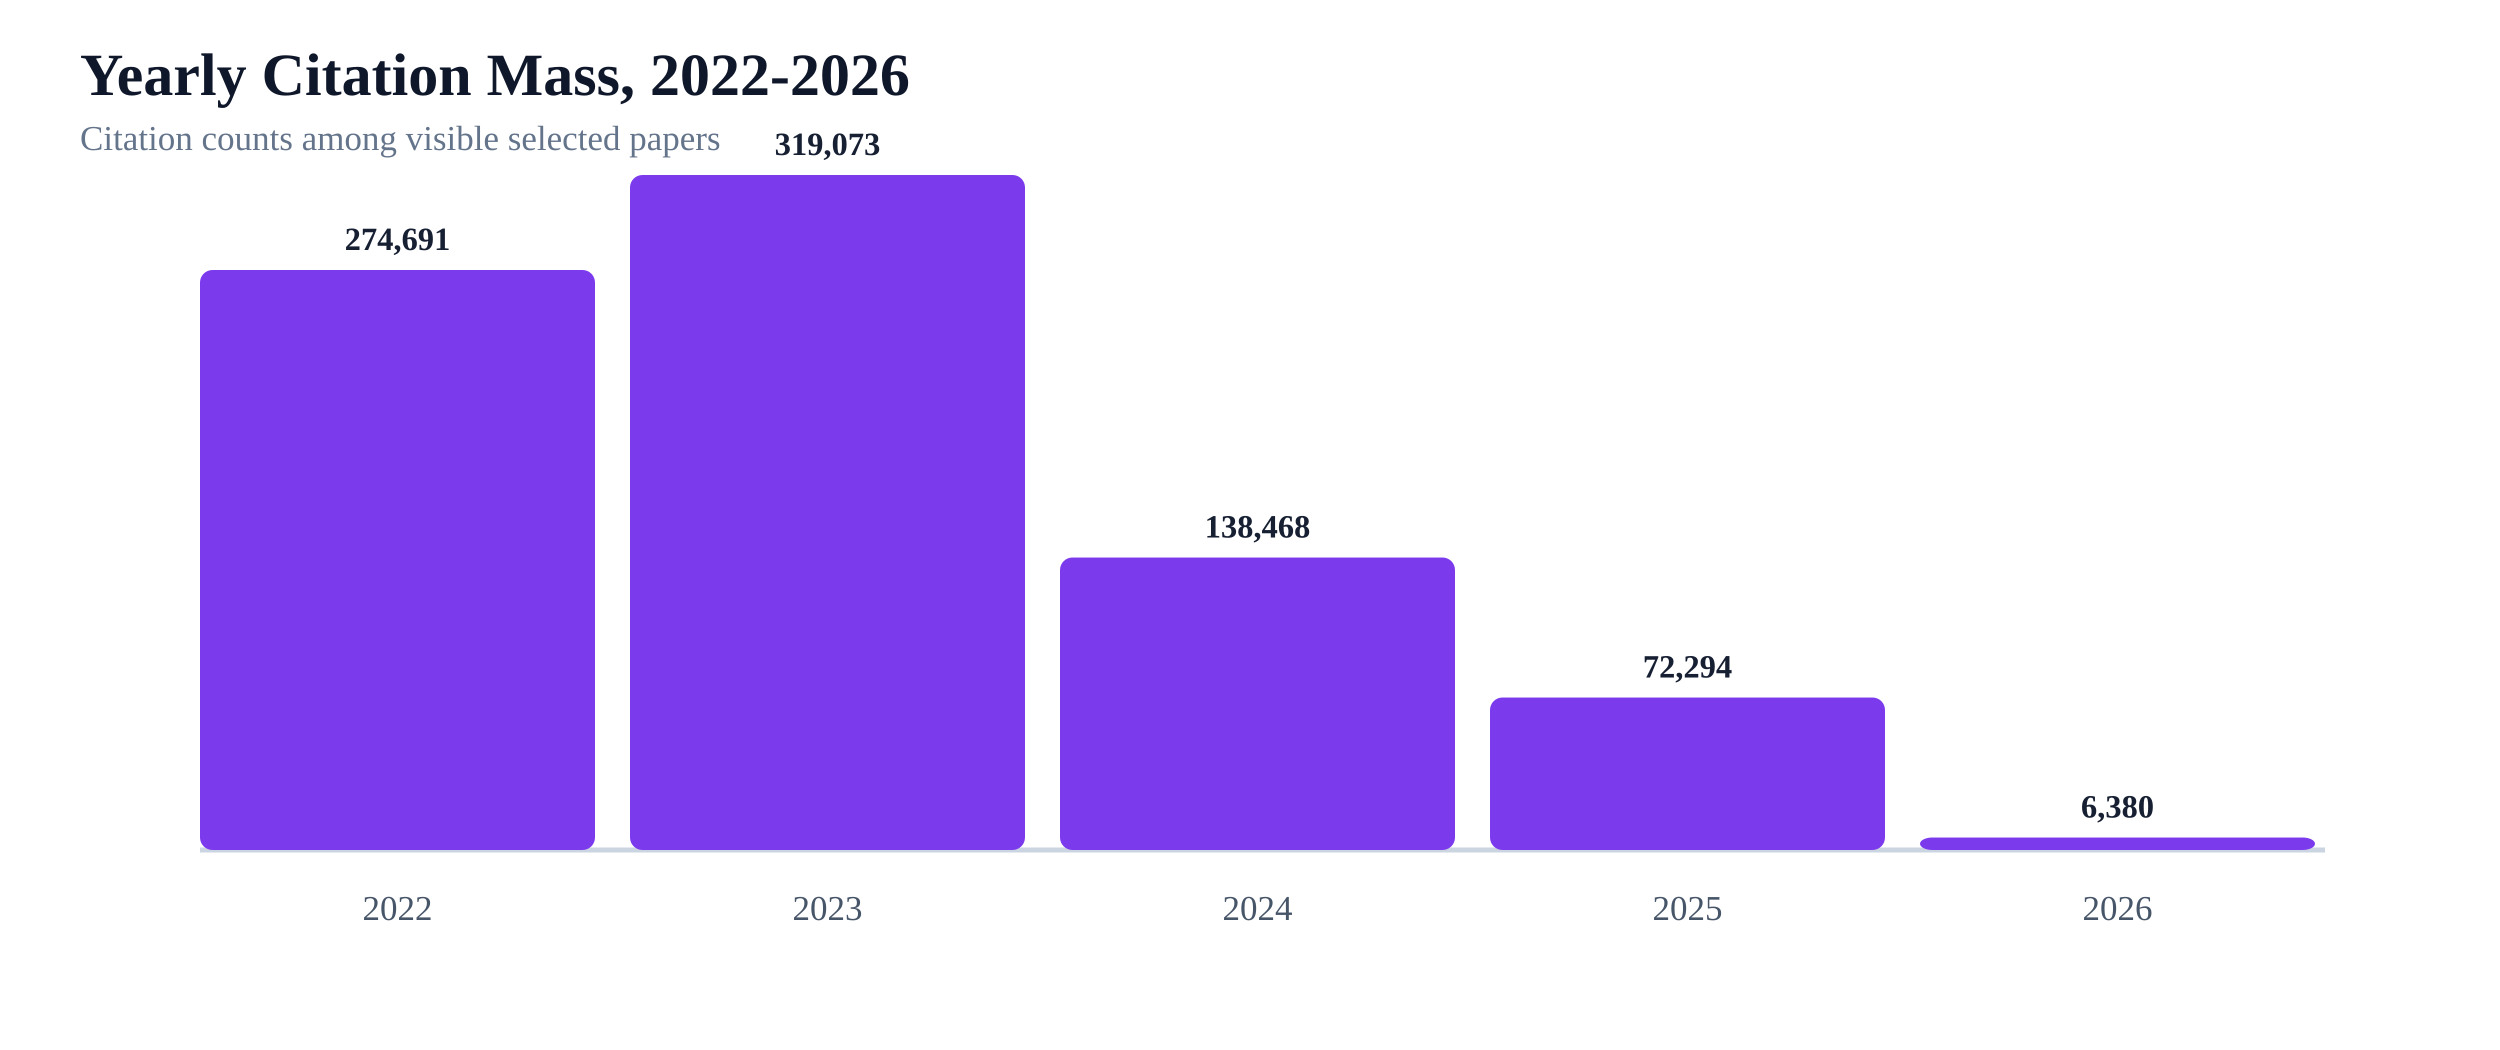
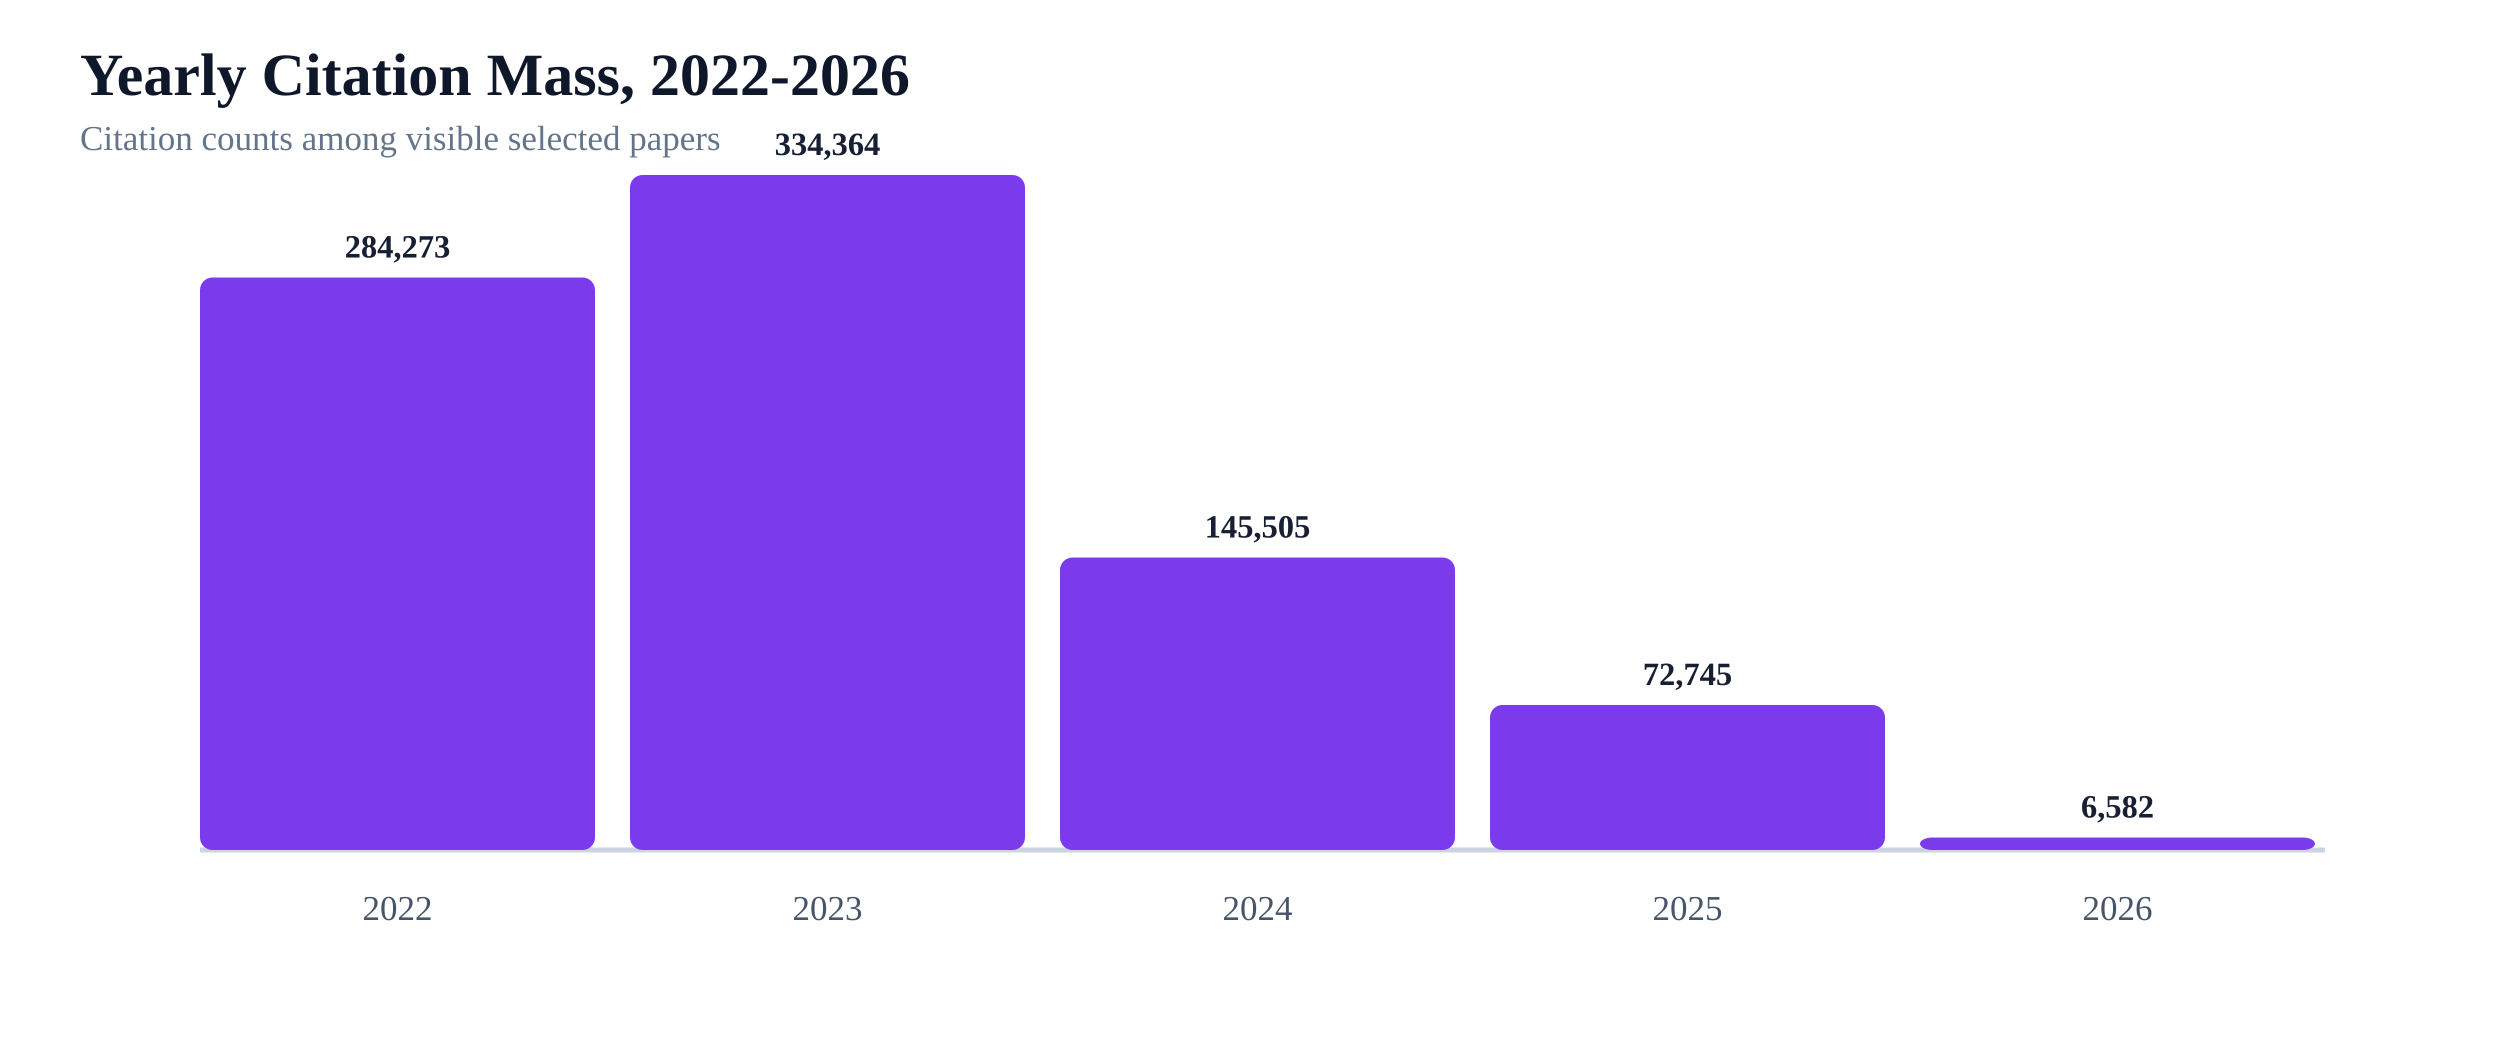
<svg xmlns="http://www.w3.org/2000/svg" width="1000" height="420" viewBox="0 0 1000 420" role="img" aria-label="Yearly citation mass 2022-2026">
  <rect width="100%" height="100%" fill="#ffffff" />
  <text x="32" y="38" fill="#0f172a" font-size="24" font-weight="800">Yearly Citation Mass, 2022-2026</text>
  <text x="32" y="60" fill="#64748b" font-size="14">Citation counts among visible selected papers</text>
  <line x1="80" y1="340" x2="930" y2="340" stroke="#cbd5e1" stroke-width="2" />
-   <rect x="80" y="108" width="158" height="232" rx="5" fill="#7c3aed" />
+   <rect x="80" y="111" width="158" height="229" rx="5" fill="#7c3aed" />
  <text x="159.0" y="368" text-anchor="middle" fill="#475569" font-size="14">2022</text>
-   <text x="159.0" y="100" text-anchor="middle" fill="#172033" font-size="13" font-weight="700">274,691</text>
+   <text x="159.0" y="103" text-anchor="middle" fill="#172033" font-size="13" font-weight="700">284,273</text>
  <rect x="252" y="70" width="158" height="270" rx="5" fill="#7c3aed" />
  <text x="331.0" y="368" text-anchor="middle" fill="#475569" font-size="14">2023</text>
-   <text x="331.0" y="62" text-anchor="middle" fill="#172033" font-size="13" font-weight="700">319,073</text>
+   <text x="331.0" y="62" text-anchor="middle" fill="#172033" font-size="13" font-weight="700">334,364</text>
  <rect x="424" y="223" width="158" height="117" rx="5" fill="#7c3aed" />
  <text x="503.0" y="368" text-anchor="middle" fill="#475569" font-size="14">2024</text>
-   <text x="503.0" y="215" text-anchor="middle" fill="#172033" font-size="13" font-weight="700">138,468</text>
-   <rect x="596" y="279" width="158" height="61" rx="5" fill="#7c3aed" />
+   <text x="503.0" y="215" text-anchor="middle" fill="#172033" font-size="13" font-weight="700">145,505</text>
+   <rect x="596" y="282" width="158" height="58" rx="5" fill="#7c3aed" />
  <text x="675.0" y="368" text-anchor="middle" fill="#475569" font-size="14">2025</text>
-   <text x="675.0" y="271" text-anchor="middle" fill="#172033" font-size="13" font-weight="700">72,294</text>
+   <text x="675.0" y="274" text-anchor="middle" fill="#172033" font-size="13" font-weight="700">72,745</text>
  <rect x="768" y="335" width="158" height="5" rx="5" fill="#7c3aed" />
  <text x="847.0" y="368" text-anchor="middle" fill="#475569" font-size="14">2026</text>
-   <text x="847.0" y="327" text-anchor="middle" fill="#172033" font-size="13" font-weight="700">6,380</text>
+   <text x="847.0" y="327" text-anchor="middle" fill="#172033" font-size="13" font-weight="700">6,582</text>
</svg>
